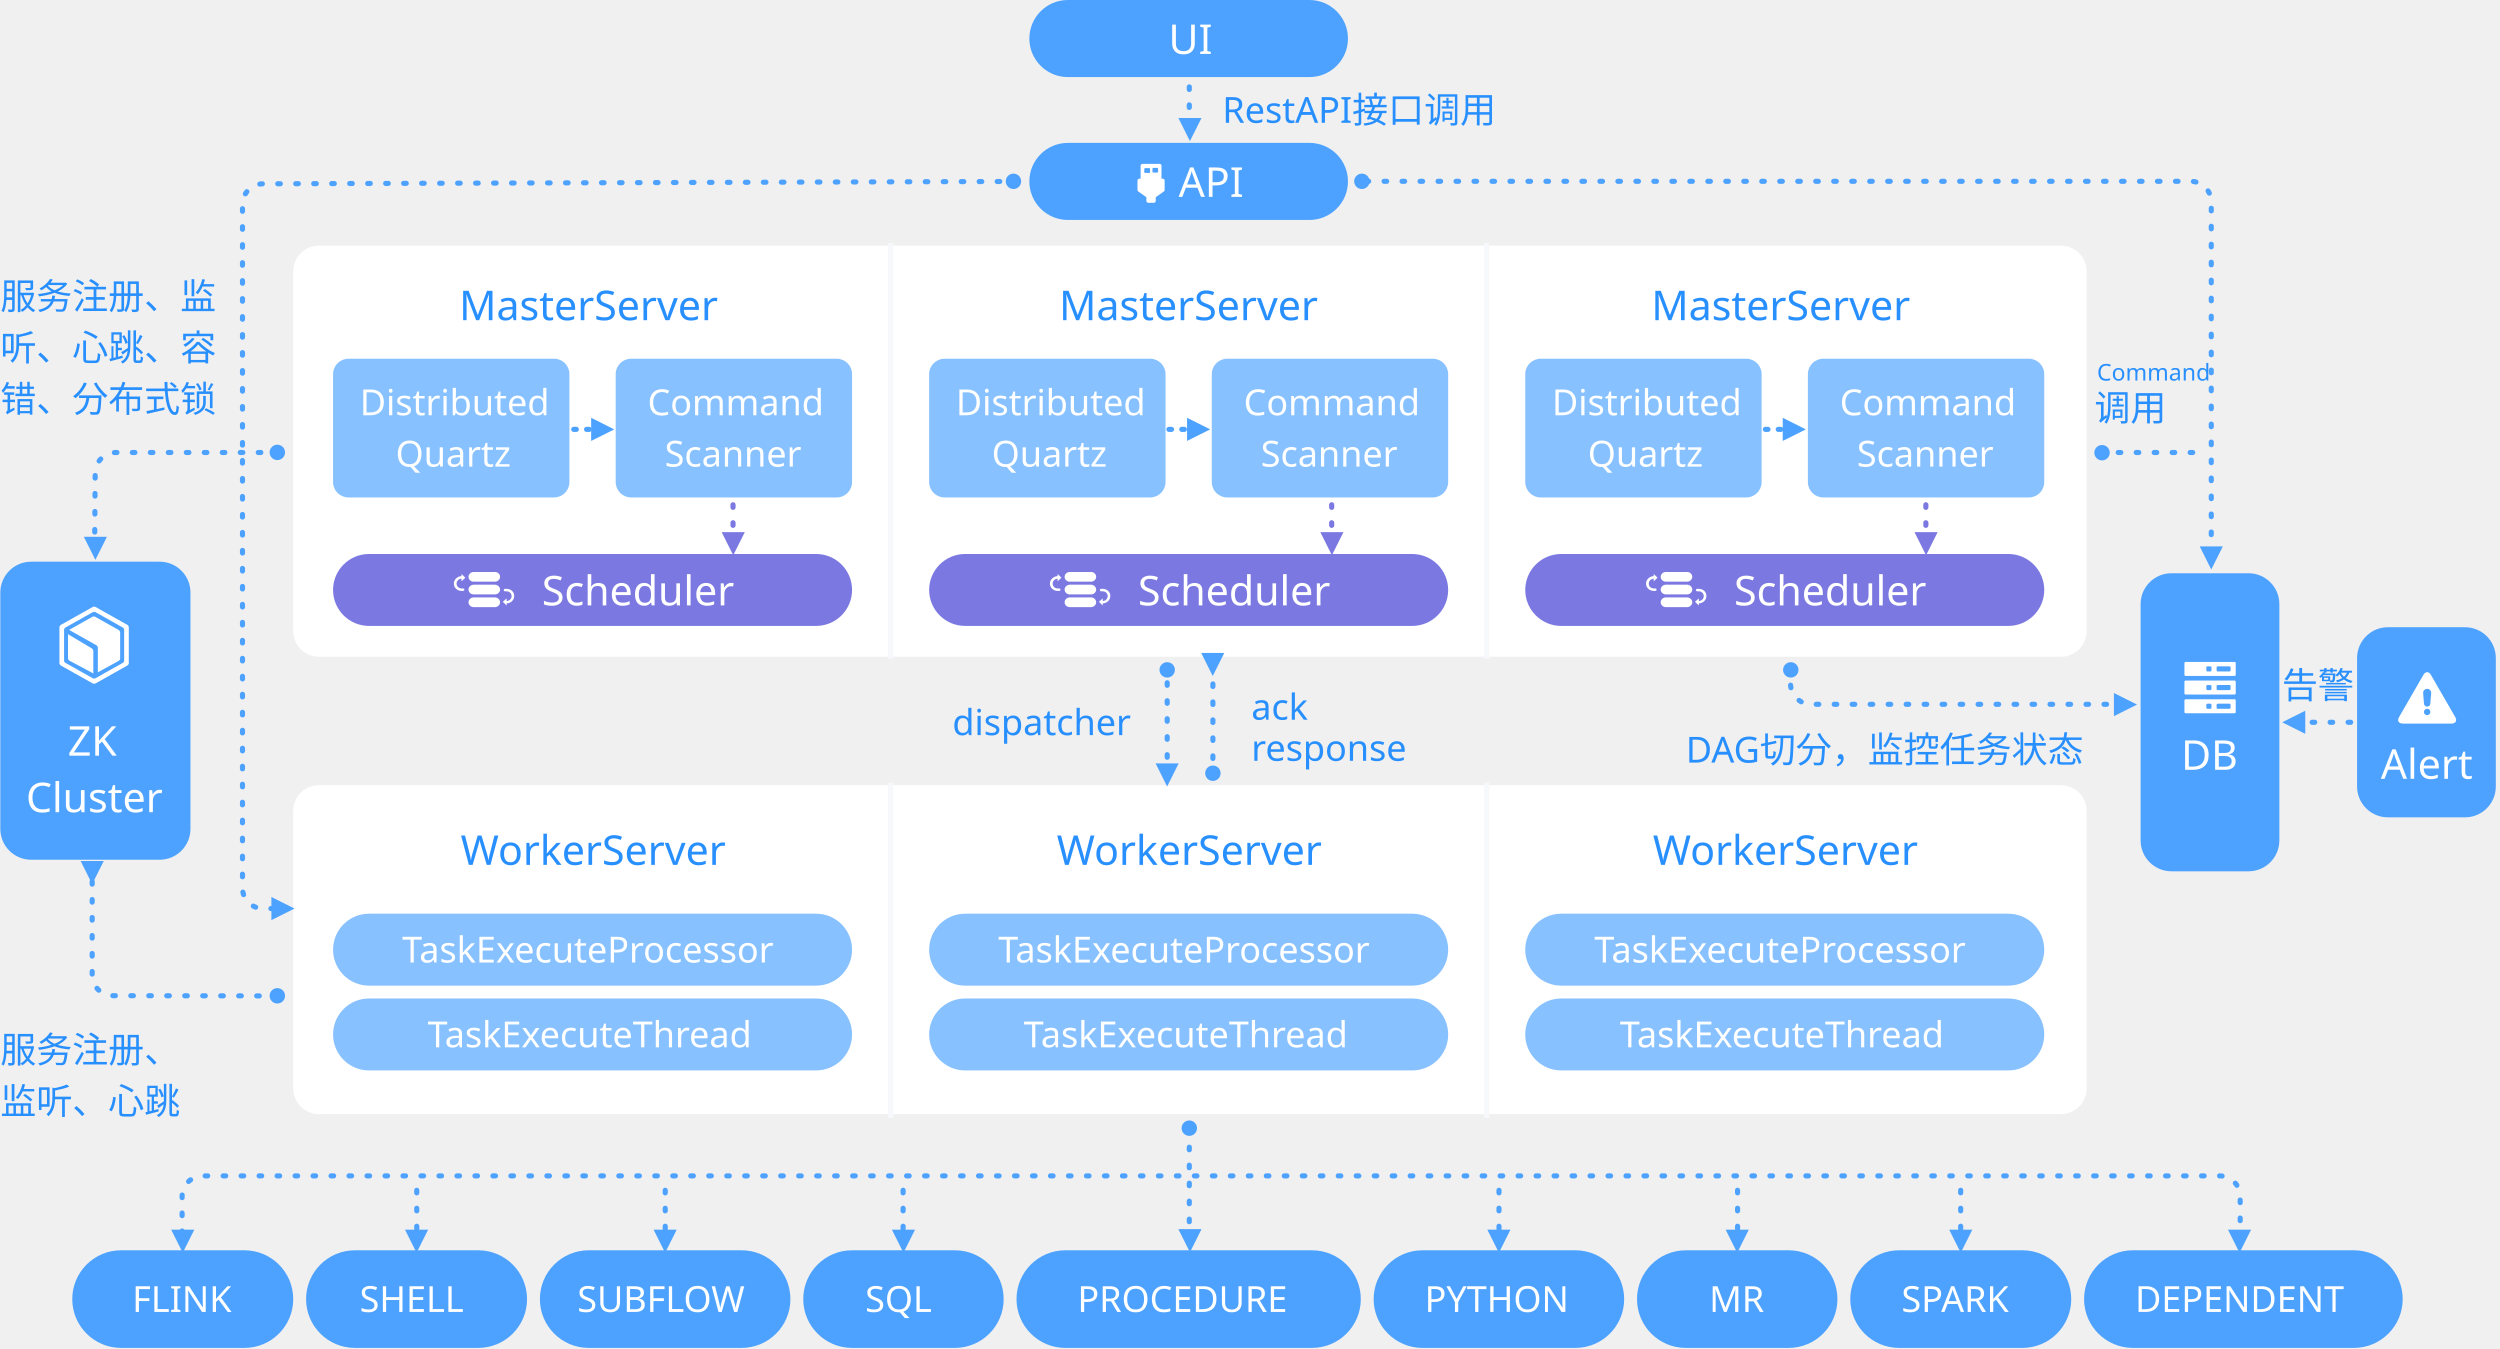
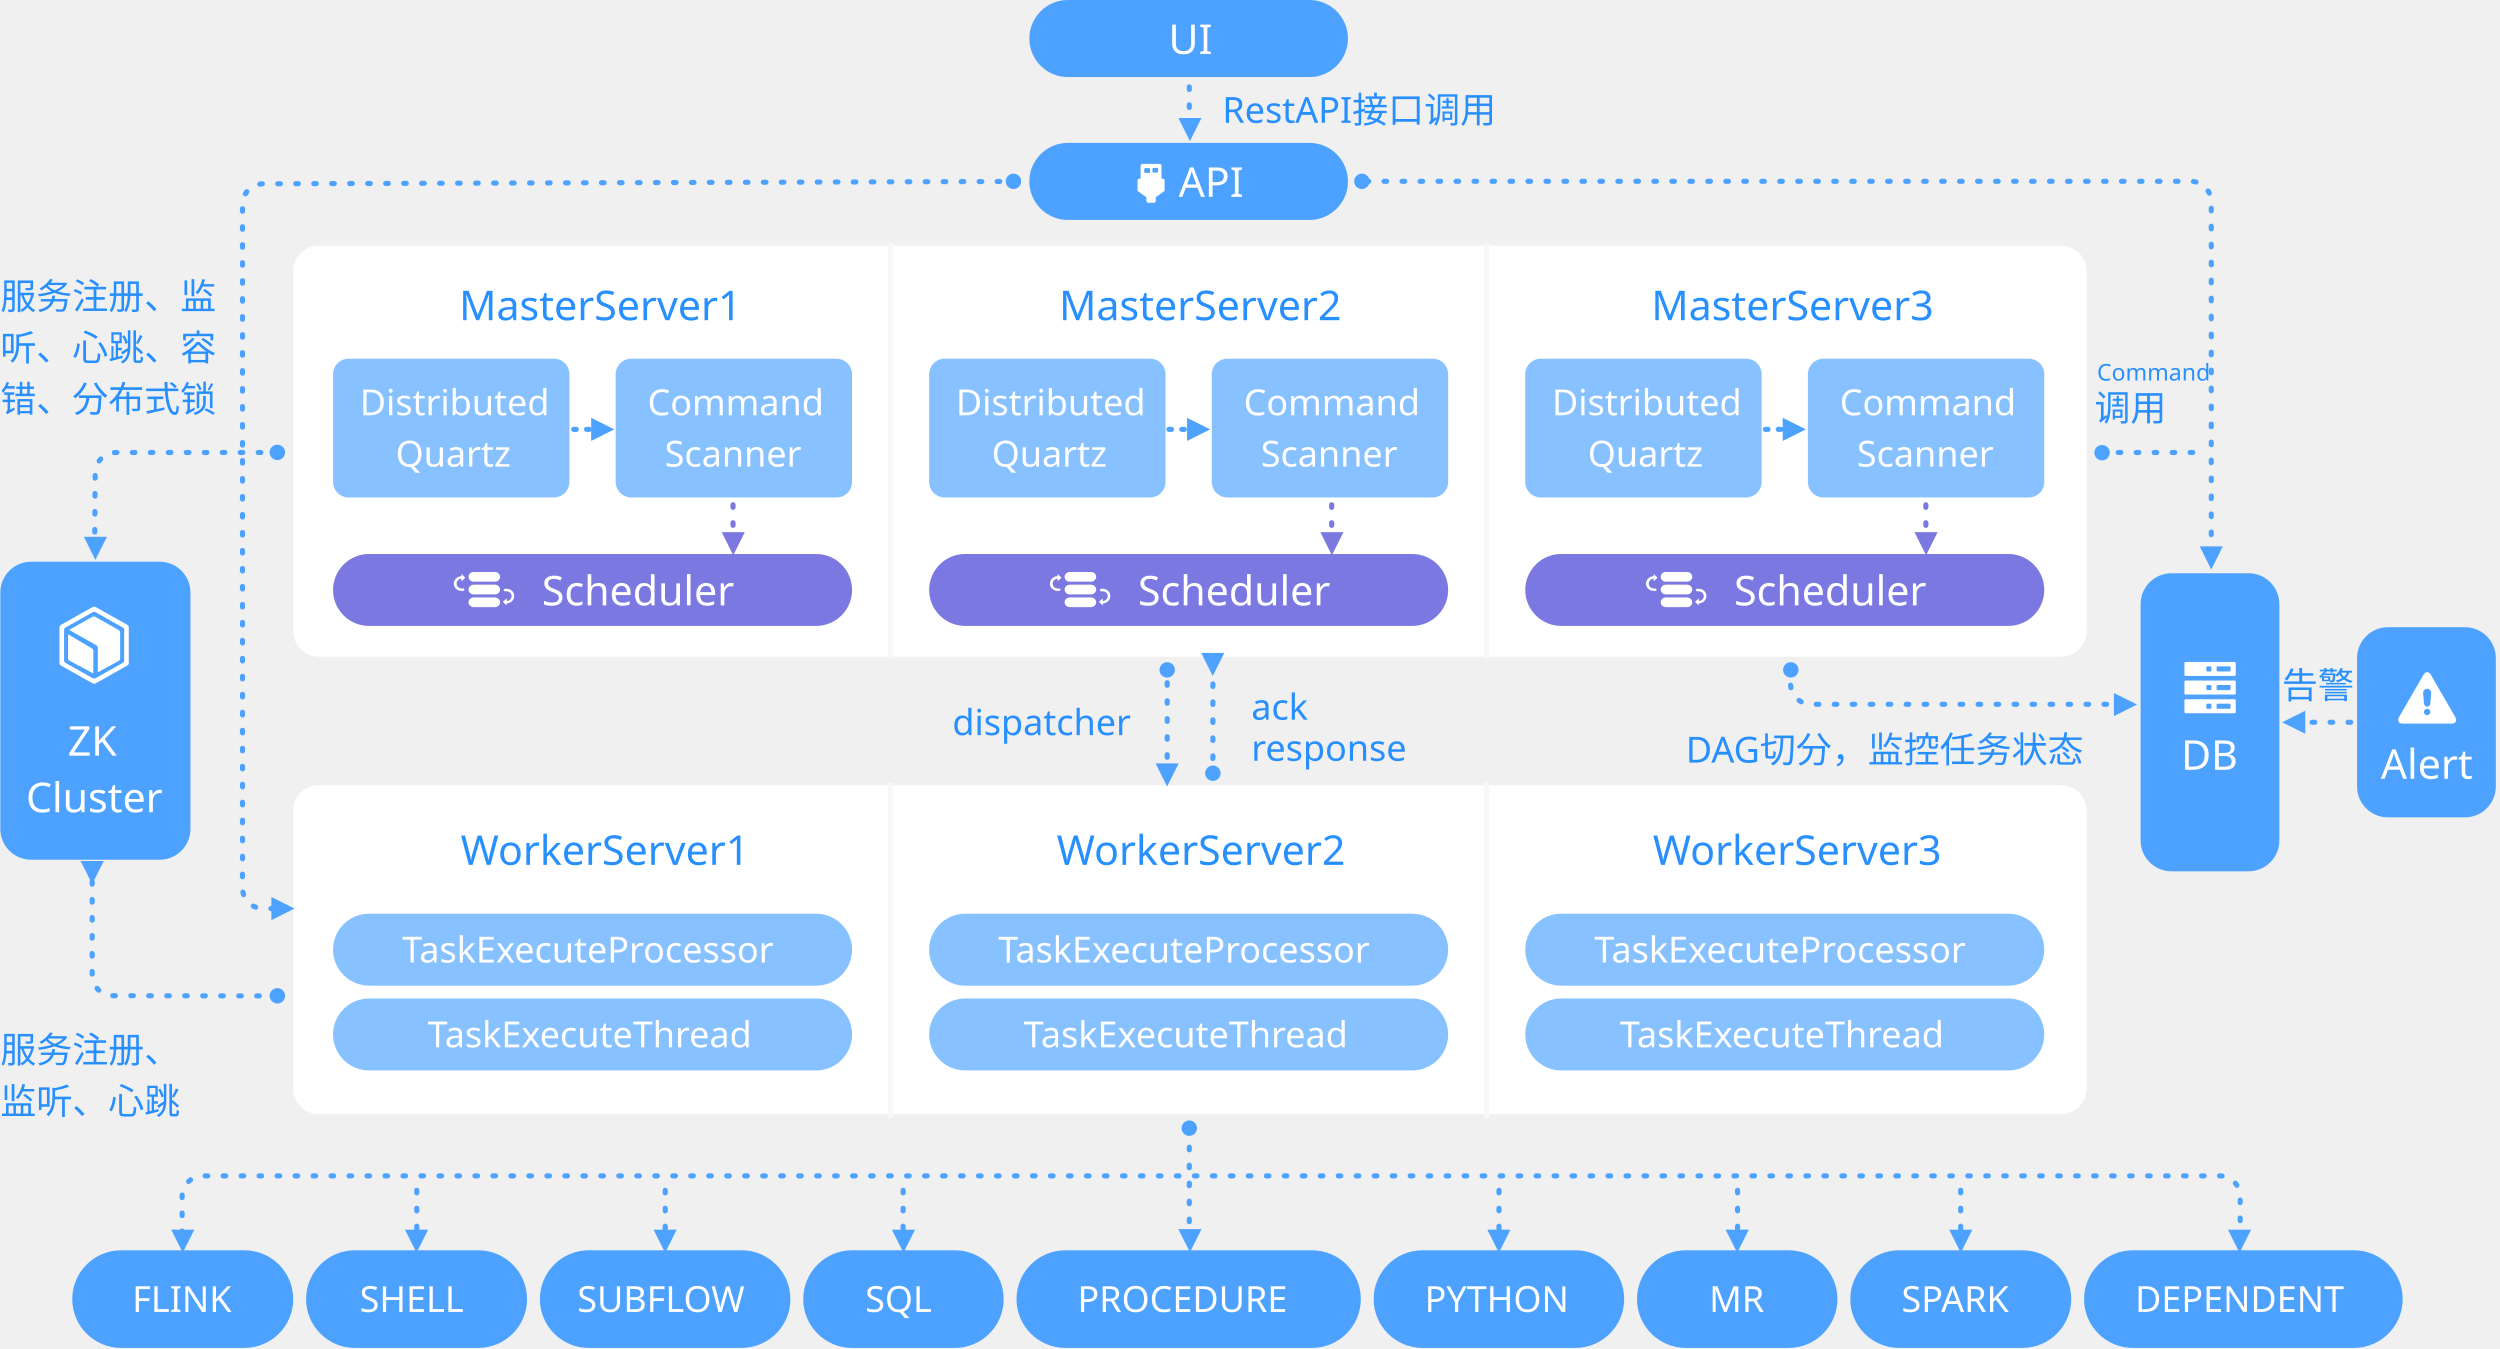
<svg xmlns="http://www.w3.org/2000/svg" width="973px" height="525px" viewBox="0 0 973 525" version="1.1">
  <g id="页面-1" stroke="none" stroke-width="1" fill="none" fill-rule="evenodd">
    <g id="画板" transform="translate(-154, -799)">
      <g id="架构图" transform="translate(154.125, 799)">
        <rect id="矩形" fill="#4DA2FF" x="400.5" y="0" width="124" height="30" rx="15" />
        <rect id="矩形备份-18" fill="#4DA2FF" x="833" y="223.111" width="54" height="116" rx="12" />
        <rect id="矩形备份-20" fill="#4DA2FF" x="0" y="218.611" width="74" height="116" rx="12" />
        <rect id="矩形备份-21" fill="#4DA2FF" x="395.5" y="486.611" width="134" height="38" rx="19" />
        <rect id="矩形备份-29" fill="#4DA2FF" x="811" y="486.611" width="124" height="38" rx="19" />
        <rect id="矩形备份-22" fill="#4DA2FF" x="312.5" y="486.611" width="78" height="38" rx="19" />
        <rect id="矩形备份-27" fill="#4DA2FF" x="637" y="486.611" width="78" height="38" rx="19" />
        <rect id="矩形备份-23" fill="#4DA2FF" x="210" y="486.611" width="97.5" height="38" rx="19" />
        <rect id="矩形备份-26" fill="#4DA2FF" x="534.5" y="486.611" width="97.5" height="38" rx="19" />
        <rect id="矩形备份-24" fill="#4DA2FF" x="119" y="486.611" width="86" height="38" rx="19" />
        <rect id="矩形备份-28" fill="#4DA2FF" x="720" y="486.611" width="86" height="38" rx="19" />
        <rect id="矩形备份-25" fill="#4DA2FF" x="28" y="486.611" width="86" height="38" rx="19" />
        <rect id="矩形备份-19" fill="#4DA2FF" x="917.25" y="244.111" width="54" height="74" rx="12" />
        <rect id="矩形备份" fill="#4DA2FF" x="400.5" y="55.611" width="124" height="30" rx="15" />
        <rect id="矩形备份-2" fill="#FFFFFF" x="114" y="95.611" width="698" height="160" rx="10" />
        <rect id="矩形备份-11" fill="#FFFFFF" x="114" y="305.611" width="698" height="128" rx="10" />
        <rect id="矩形备份-2" fill="#88C1FF" x="361.5" y="139.611" width="92" height="54" rx="6" />
        <rect id="矩形备份-5" fill="#88C1FF" x="593.5" y="139.611" width="92" height="54" rx="6" />
        <rect id="矩形备份-3" fill="#88C1FF" x="471.5" y="139.611" width="92" height="54" rx="6" />
        <rect id="矩形备份-6" fill="#88C1FF" x="703.5" y="139.611" width="92" height="54" rx="6" />
        <rect id="矩形备份-9" fill="#88C1FF" x="239.5" y="139.611" width="92" height="54" rx="6" />
        <rect id="矩形备份-30" fill="#88C1FF" x="129.5" y="139.611" width="92" height="54" rx="6" />
        <rect id="矩形备份-4" fill="#7B79E1" x="361.5" y="215.611" width="202" height="28" rx="14" />
        <rect id="矩形备份-7" fill="#7B79E1" x="593.5" y="215.611" width="202" height="28" rx="14" />
        <rect id="矩形备份-10" fill="#7B79E1" x="129.5" y="215.611" width="202" height="28" rx="14" />
        <rect id="矩形备份-12" fill="#88C1FF" x="129.5" y="355.611" width="202" height="28" rx="14" />
        <rect id="矩形备份-16" fill="#88C1FF" x="593.5" y="355.611" width="202" height="28" rx="14" />
        <rect id="矩形备份-14" fill="#88C1FF" x="361.5" y="355.611" width="202" height="28" rx="14" />
        <rect id="矩形备份-13" fill="#88C1FF" x="129.5" y="388.611" width="202" height="28" rx="14" />
        <rect id="矩形备份-17" fill="#88C1FF" x="593.5" y="388.611" width="202" height="28" rx="14" />
        <rect id="矩形备份-15" fill="#88C1FF" x="361.5" y="388.611" width="202" height="28" rx="14" />
        <text id="UI" font-family="PingFangSC-Medium, PingFang SC" font-size="16" font-weight="400" fill="#FFFFFF">
          <tspan x="454.652" y="21">UI</tspan>
        </text>
        <text id="API" font-family="PingFangSC-Medium, PingFang SC" font-size="16" font-weight="400" fill="#FFFFFF">
          <tspan x="458.589" y="76.611">API</tspan>
        </text>
        <text id="MasterServer" font-family="PingFangSC-Medium, PingFang SC" font-size="16" font-weight="400" fill="#288FFF">
-           <tspan x="412.084" y="124.611">MasterServer</tspan>
+           <tspan x="412.084" y="124.611">MasterServer2
+                     </tspan>
        </text>
        <text id="MasterServer备份" font-family="PingFangSC-Medium, PingFang SC" font-size="16" font-weight="400" fill="#288FFF">
-           <tspan x="642.584" y="124.611">MasterServer</tspan>
+           <tspan x="642.584" y="124.611">MasterServer3</tspan>
        </text>
        <text id="RestAPI接口调用" font-family="PingFangSC-Regular, PingFang SC" font-size="14" font-weight="normal" fill="#288FFF">
          <tspan x="475.611" y="47.805">RestAPI接口调用</tspan>
        </text>
        <text id="dispatcher" font-family="PingFangSC-Regular, PingFang SC" font-size="14" font-weight="normal" fill="#288FFF">
          <tspan x="370.535" y="286.111">dispatcher</tspan>
        </text>
        <text id="ack-response" font-family="PingFangSC-Regular, PingFang SC" font-size="14" font-weight="normal" line-spacing="16" fill="#288FFF">
          <tspan x="486.875" y="280.111">ack</tspan>
          <tspan x="486.875" y="296.111">response</tspan>
        </text>
        <text id="DAG切分，监控任务状态" font-family="PingFangSC-Regular, PingFang SC" font-size="14" font-weight="normal" line-spacing="16" fill="#288FFF">
          <tspan x="656" y="296.805">DAG切分，监控任务状态</tspan>
        </text>
        <text id="告警" font-family="PingFangSC-Regular, PingFang SC" font-size="14" font-weight="normal" line-spacing="16" fill="#288FFF">
          <tspan x="887.996" y="271.748">告警</tspan>
        </text>
        <text id="Command-调用" font-family="PingFangSC-Regular, PingFang SC" font-size="9" font-weight="normal" line-spacing="16" fill="#288FFF">
          <tspan x="816.008" y="148.111">Command</tspan>
          <tspan x="858.56" y="148.111" font-size="14" />
          <tspan x="815" y="163.783" font-size="14">调用</tspan>
        </text>
        <text id="服务注册、监听、心跳、容错、分布式锁" font-family="PingFangSC-Regular, PingFang SC" font-size="14" font-weight="normal" fill="#288FFF">
          <tspan x="0" y="120.361">服务注册、监</tspan>
          <tspan x="0" y="140.361">听、心跳、容</tspan>
          <tspan x="0" y="160.361">错、分布式锁</tspan>
        </text>
        <text id="服务注册、监听、心跳" font-family="PingFangSC-Regular, PingFang SC" font-size="14" font-weight="normal" fill="#288FFF">
          <tspan x="0" y="413.611">服务注册、</tspan>
          <tspan x="0" y="433.611">监听、心跳</tspan>
        </text>
        <text id="MasterServer" font-family="PingFangSC-Medium, PingFang SC" font-size="16" font-weight="400" fill="#288FFF">
-           <tspan x="178.584" y="124.611">MasterServer</tspan>
+           <tspan x="178.584" y="124.611">MasterServer1</tspan>
        </text>
        <text id="WorkerServer" font-family="PingFangSC-Medium, PingFang SC" font-size="16" font-weight="400" fill="#288FFF">
-           <tspan x="179.148" y="336.611">WorkerServer</tspan>
+           <tspan x="179.148" y="336.611">WorkerServer1</tspan>
        </text>
        <text id="WorkerServer备份-2" font-family="PingFangSC-Medium, PingFang SC" font-size="16" font-weight="400" fill="#288FFF">
-           <tspan x="643.148" y="336.611">WorkerServer</tspan>
+           <tspan x="643.148" y="336.611">WorkerServer3</tspan>
        </text>
        <text id="WorkerServer备份" font-family="PingFangSC-Medium, PingFang SC" font-size="16" font-weight="400" fill="#288FFF">
-           <tspan x="411.148" y="336.611">WorkerServer</tspan>
+           <tspan x="411.148" y="336.611">WorkerServer2</tspan>
        </text>
        <text id="TaskExecuteProcessor" font-family="PingFangSC-Regular, PingFang SC" font-size="14" font-weight="normal" fill="#FFFFFF">
          <tspan x="156.398" y="374.611">TaskExecuteProcessor</tspan>
        </text>
        <text id="TaskExecuteProcessor备份-2" font-family="PingFangSC-Regular, PingFang SC" font-size="14" font-weight="normal" fill="#FFFFFF">
          <tspan x="620.398" y="374.611">TaskExecuteProcessor</tspan>
        </text>
        <text id="TaskExecuteProcessor备份" font-family="PingFangSC-Regular, PingFang SC" font-size="14" font-weight="normal" fill="#FFFFFF">
          <tspan x="388.398" y="374.611">TaskExecuteProcessor</tspan>
        </text>
        <text id="TaskExecuteThread" font-family="PingFangSC-Regular, PingFang SC" font-size="14" font-weight="normal" fill="#FFFFFF">
          <tspan x="166.31" y="407.611">TaskExecuteThread</tspan>
        </text>
        <text id="TaskExecuteThread备份-2" font-family="PingFangSC-Regular, PingFang SC" font-size="14" font-weight="normal" fill="#FFFFFF">
          <tspan x="630.31" y="407.611">TaskExecuteThread</tspan>
        </text>
        <text id="TaskExecuteThread备份" font-family="PingFangSC-Regular, PingFang SC" font-size="14" font-weight="normal" fill="#FFFFFF">
          <tspan x="398.31" y="407.611">TaskExecuteThread</tspan>
        </text>
        <text id="FLINK" font-family="PingFangSC-Regular, PingFang SC" font-size="14" font-weight="normal" fill="#FFFFFF">
          <tspan x="51.323" y="510.611">FLINK</tspan>
        </text>
        <text id="SUBFLOW" font-family="PingFangSC-Regular, PingFang SC" font-size="14" font-weight="normal" fill="#FFFFFF">
          <tspan x="224.555" y="510.611">SUBFLOW</tspan>
        </text>
        <text id="SHELL" font-family="PingFangSC-Regular, PingFang SC" font-size="14" font-weight="normal" fill="#FFFFFF">
          <tspan x="139.845" y="510.611">SHELL</tspan>
        </text>
        <text id="SQL" font-family="PingFangSC-Regular, PingFang SC" font-size="14" font-weight="normal" fill="#FFFFFF">
          <tspan x="336.591" y="510.611">SQL</tspan>
        </text>
        <text id="PROCEDURE" font-family="PingFangSC-Regular, PingFang SC" font-size="14" font-weight="normal" fill="#FFFFFF">
          <tspan x="419.219" y="510.611">PROCEDURE</tspan>
        </text>
        <text id="PYTHON" font-family="PingFangSC-Regular, PingFang SC" font-size="14" font-weight="normal" fill="#FFFFFF">
          <tspan x="554.347" y="510.611">PYTHON</tspan>
        </text>
        <text id="MR" font-family="PingFangSC-Regular, PingFang SC" font-size="14" font-weight="normal" fill="#FFFFFF">
          <tspan x="665.094" y="510.611">MR</tspan>
        </text>
        <text id="SPARK" font-family="PingFangSC-Regular, PingFang SC" font-size="14" font-weight="normal" fill="#FFFFFF">
          <tspan x="739.921" y="510.611">SPARK</tspan>
        </text>
        <text id="DEPENDENT" font-family="PingFangSC-Regular, PingFang SC" font-size="14" font-weight="normal" fill="#FFFFFF">
          <tspan x="830.846" y="510.611">DEPENDENT</tspan>
        </text>
        <text id="Scheduler" font-family="PingFangSC-Regular, PingFang SC" font-size="16" font-weight="normal" fill="#FFFFFF">
          <tspan x="210.772" y="235.611">Scheduler</tspan>
        </text>
        <text id="Scheduler备份-3" font-family="PingFangSC-Regular, PingFang SC" font-size="16" font-weight="normal" fill="#FFFFFF">
          <tspan x="442.772" y="235.611">Scheduler</tspan>
        </text>
        <text id="Scheduler备份-4" font-family="PingFangSC-Regular, PingFang SC" font-size="16" font-weight="normal" fill="#FFFFFF">
          <tspan x="674.772" y="235.611">Scheduler</tspan>
        </text>
        <text id="ZK-Cluster" font-family="PingFangSC-Medium, PingFang SC" font-size="16" font-weight="400" fill="#FFFFFF">
          <tspan x="26.256" y="294.111">ZK</tspan>
          <tspan x="10.008" y="316.111">Cluster</tspan>
        </text>
        <g id="jiqun" transform="translate(23, 236.1107)" fill="#FFFFFF" fill-rule="nonzero">
          <path d="M12.941,0.131 C13.297,-0.043 13.713,-0.044 14.069,0.128 L26.443,7.088 C26.774,7.295 26.984,7.65 27.005,8.04 L27.005,21.96 C26.983,22.349 26.773,22.704 26.443,22.911 L14.068,29.871 C13.713,30.043 13.298,30.043 12.943,29.871 L0.568,22.911 C0.237,22.704 0.028,22.349 0.006,21.96 L0.006,8.042 C0.028,7.652 0.238,7.297 0.57,7.091 L12.941,0.131 Z M13.016,2.121 L2.301,8.15 C2.014,8.329 1.832,8.637 1.813,8.975 L1.813,21.027 C1.813,21.331 2.031,21.7 2.301,21.852 L13.018,27.879 C13.288,28.029 13.723,28.029 13.993,27.879 L24.71,21.85 C24.98,21.7 25.198,21.331 25.198,21.027 L25.198,8.97 C25.179,8.633 24.997,8.326 24.71,8.147 L13.993,2.118 C13.685,1.97 13.325,1.971 13.018,2.121 L13.016,2.121 Z M14.95,25.554 L14.95,15.954 C14.927,15.573 14.721,15.227 14.398,15.026 L3.771,9.048 L12.827,3.95 C13.175,3.778 13.584,3.778 13.931,3.95 L23.083,9.096 C23.406,9.3 23.612,9.647 23.635,10.029 L23.635,20.166 C23.635,20.511 23.39,20.923 23.083,21.096 L14.948,25.554 L14.95,25.554 Z M13.19,25.992 L3.936,21.04 C3.59,20.823 3.37,20.451 3.346,20.043 L3.346,10.728 L12.595,16.233 C12.925,16.419 13.19,16.872 13.19,17.238 L13.19,25.992 L13.19,25.992 Z" id="形状" />
        </g>
        <text id="DB" font-family="PingFangSC-Medium, PingFang SC" font-size="16" font-weight="400" fill="#FFFFFF">
          <tspan x="848.768" y="299.6">DB</tspan>
        </text>
        <g id="shujuku" transform="translate(850, 257.1107)" fill="#FFFFFF" fill-rule="nonzero">
          <path d="M19.565,0.511 L0.51,0.511 C0.258,0.511 0.053,0.715 0.053,0.967 L0.053,5.501 C0.053,5.753 0.258,5.957 0.51,5.957 L19.565,5.957 C19.817,5.957 20.022,5.753 20.022,5.501 L20.022,0.967 C20.022,0.715 19.817,0.511 19.565,0.511 L19.565,0.511 Z M10.578,3.777 C10.578,4.029 10.374,4.233 10.121,4.233 L9.035,4.233 C8.783,4.233 8.579,4.029 8.579,3.777 L8.579,2.691 C8.579,2.439 8.783,2.235 9.035,2.235 L10.121,2.235 C10.374,2.235 10.578,2.439 10.578,2.691 L10.578,3.777 Z M18.026,3.777 C18.026,4.029 17.822,4.233 17.569,4.233 L13.033,4.233 C12.781,4.233 12.576,4.029 12.576,3.777 L12.576,2.691 C12.576,2.439 12.781,2.235 13.033,2.235 L17.569,2.235 C17.822,2.235 18.026,2.439 18.026,2.691 L18.026,3.777 Z M19.565,7.76 L0.51,7.76 C0.258,7.76 0.053,7.965 0.053,8.217 L0.053,12.75 C0.053,13.003 0.258,13.207 0.51,13.207 L19.565,13.207 C19.817,13.207 20.022,13.003 20.022,12.75 L20.022,8.217 C20.022,7.965 19.817,7.76 19.565,7.76 L19.565,7.76 Z M10.578,11.027 C10.578,11.279 10.374,11.483 10.121,11.483 L9.035,11.483 C8.783,11.483 8.579,11.279 8.579,11.027 L8.579,9.941 C8.579,9.688 8.783,9.484 9.035,9.484 L10.121,9.484 C10.374,9.484 10.578,9.688 10.578,9.941 L10.578,11.027 L10.578,11.027 Z M18.026,11.027 C18.026,11.279 17.822,11.483 17.569,11.483 L13.033,11.483 C12.781,11.483 12.576,11.279 12.576,11.027 L12.576,9.941 C12.576,9.688 12.781,9.484 13.033,9.484 L17.569,9.484 C17.822,9.484 18.026,9.688 18.026,9.941 L18.026,11.027 L18.026,11.027 Z M19.565,15.041 L0.51,15.041 C0.258,15.041 0.053,15.245 0.053,15.498 L0.053,20.031 C0.053,20.283 0.258,20.488 0.51,20.488 L19.565,20.488 C19.817,20.488 20.022,20.283 20.022,20.031 L20.022,15.498 C20.022,15.245 19.817,15.041 19.565,15.041 L19.565,15.041 Z M10.578,18.307 C10.578,18.56 10.374,18.764 10.121,18.764 L9.035,18.764 C8.783,18.764 8.579,18.56 8.579,18.307 L8.579,17.221 C8.579,16.969 8.783,16.765 9.035,16.765 L10.121,16.765 C10.374,16.765 10.578,16.969 10.578,17.221 L10.578,18.307 L10.578,18.307 Z M18.026,18.307 C18.026,18.56 17.822,18.764 17.569,18.764 L13.033,18.764 C12.781,18.764 12.576,18.56 12.576,18.307 L12.576,17.221 C12.576,16.969 12.781,16.765 13.033,16.765 L17.569,16.765 C17.822,16.765 18.026,16.969 18.026,17.221 L18.026,18.307 L18.026,18.307 Z" id="形状" />
        </g>
        <text id="Alert" font-family="PingFangSC-Medium, PingFang SC" font-size="16" font-weight="400" fill="#FFFFFF">
          <tspan x="926.49" y="303.1">Alert</tspan>
        </text>
        <g id="gaojing" transform="translate(932.75, 261.1107)" fill="#FFFFFF" fill-rule="nonzero">
          <path d="M22.717,17.984 L13.225,1.542 C12.427,0.156 11.122,0.156 10.323,1.542 L0.832,17.984 C0.025,19.366 0.68,20.503 2.277,20.503 L21.269,20.503 C22.863,20.503 23.523,19.369 22.717,17.984 Z M11.772,17.238 C11.082,17.24 10.52,16.681 10.517,15.988 C10.515,15.298 11.074,14.736 11.767,14.734 C12.457,14.731 13.019,15.291 13.021,15.983 L13.021,15.988 C13.019,16.679 12.459,17.235 11.772,17.238 L11.772,17.238 Z M13.014,12.666 C13.014,13.351 12.457,13.908 11.772,13.908 C11.087,13.908 10.53,13.351 10.53,12.666 L10.202,8.55 C10.202,7.683 10.905,6.98 11.772,6.98 C12.638,6.98 13.341,7.683 13.341,8.55 L13.014,12.666 Z" id="形状" />
        </g>
        <g id="编组" transform="translate(371.5, 146.6107)" fill="#FFFFFF" font-family="PingFangSC-Regular, PingFang SC" font-size="14" font-weight="normal">
          <text id="Distributed-Quartz">
            <tspan x="0.405" y="15">Distributed</tspan>
            <tspan x="14.349" y="35">Quartz</tspan>
          </text>
          <text id="Command-Scanner">
            <tspan x="112.404" y="15">Command</tspan>
            <tspan x="119.068" y="35">Scanner</tspan>
          </text>
        </g>
        <g id="编组备份" transform="translate(603.5, 146.6107)" fill="#FFFFFF" font-family="PingFangSC-Regular, PingFang SC" font-size="14" font-weight="normal">
          <text id="Distributed-Quartz">
            <tspan x="0.405" y="15">Distributed</tspan>
            <tspan x="14.349" y="35">Quartz</tspan>
          </text>
          <text id="Command-Scanner">
            <tspan x="112.404" y="15">Command</tspan>
            <tspan x="119.068" y="35">Scanner</tspan>
          </text>
        </g>
        <g id="编组备份-2" transform="translate(139.5, 146.6107)" fill="#FFFFFF" font-family="PingFangSC-Regular, PingFang SC" font-size="14" font-weight="normal">
          <text id="Distributed-Quartz">
            <tspan x="0.405" y="15">Distributed</tspan>
            <tspan x="14.349" y="35">Quartz</tspan>
          </text>
          <text id="Command-Scanner">
            <tspan x="112.404" y="15">Command</tspan>
            <tspan x="119.068" y="35">Scanner</tspan>
          </text>
        </g>
        <line x1="346.5" y1="95.611" x2="346.5" y2="255.411" id="直线" stroke="#F6F8FB" stroke-width="2" stroke-linecap="square" />
        <line x1="346.5" y1="305.611" x2="346.5" y2="434.111" id="直线备份-2" stroke="#F6F8FB" stroke-width="2" stroke-linecap="square" />
        <line x1="578.5" y1="305.611" x2="578.5" y2="434.111" id="直线备份-3" stroke="#F6F8FB" stroke-width="2" stroke-linecap="square" />
        <line x1="578.5" y1="95.611" x2="578.5" y2="255.411" id="直线备份" stroke="#F6F8FB" stroke-width="2" stroke-linecap="square" />
        <path id="直线-2" d="M463,54.916 L467.5,45.916 L458.5,45.916 L463,54.916 Z" fill="#4DA2FF" fill-rule="nonzero" />
        <path id="直线-2备份-2" d="M37,217.911 L41.5,208.911 L32.5,208.911 L37,217.911 Z" fill="#4DA2FF" fill-rule="nonzero" />
        <path id="直线-2备份-5" d="M454.125,306.111 L458.625,297.111 L449.625,297.111 L454.125,306.111 Z" fill="#4DA2FF" fill-rule="nonzero" />
        <path id="直线-2备份-7" d="M463,487.386 L467.5,478.386 L458.5,478.386 L463,487.386 Z" fill="#4DA2FF" fill-rule="nonzero" />
        <path id="直线-2备份-14" d="M583.25,487.589 L587.75,478.589 L578.75,478.589 L583.25,487.589 Z" fill="#4DA2FF" fill-rule="nonzero" />
        <path id="直线-2备份-15" d="M676,487.589 L680.5,478.589 L671.5,478.589 L676,487.589 Z" fill="#4DA2FF" fill-rule="nonzero" />
        <path id="直线-2备份-16" d="M763,487.589 L767.5,478.589 L758.5,478.589 L763,487.589 Z" fill="#4DA2FF" fill-rule="nonzero" />
        <path id="直线-2备份-17" d="M871.5,487.589 L876,478.589 L867,478.589 L871.5,487.589 Z" fill="#4DA2FF" fill-rule="nonzero" />
        <path id="直线-2备份-10" d="M351.5,487.589 L356,478.589 L347,478.589 L351.5,487.589 Z" fill="#4DA2FF" fill-rule="nonzero" />
        <path id="直线-2备份-11" d="M258.75,487.589 L263.25,478.589 L254.25,478.589 L258.75,487.589 Z" fill="#4DA2FF" fill-rule="nonzero" />
        <path id="直线-2备份-12" d="M162,487.589 L166.5,478.589 L157.5,478.589 L162,487.589 Z" fill="#4DA2FF" fill-rule="nonzero" />
        <path id="直线-2备份-13" d="M71,487.589 L75.5,478.589 L66.5,478.589 L71,487.589 Z" fill="#4DA2FF" fill-rule="nonzero" />
        <path id="直线-2备份-6" d="M471.875,263.111 L476.375,254.111 L467.375,254.111 L471.875,263.111 Z" fill="#4DA2FF" fill-rule="nonzero" />
        <path id="直线-2备份-4" d="M35.75,344.111 L40.25,335.111 L31.25,335.111 L35.75,344.111 Z" fill="#4DA2FF" fill-rule="nonzero" />
        <path id="直线-2备份-3" d="M860.5,221.656 L865,212.656 L856,212.656 L860.5,221.656 Z" fill="#4DA2FF" fill-rule="nonzero" />
        <path id="直线-2备份-9" d="M888.085,281.111 L897.085,285.611 L897.085,276.611 L888.085,281.111 Z" fill="#4DA2FF" fill-rule="nonzero" />
        <path id="直线-2备份" d="M114.5,353.611 L105.5,349.111 L105.5,358.111 L114.5,353.611 Z" fill="#4DA2FF" fill-rule="nonzero" />
        <path id="直线-2备份-8" d="M831.612,274.221 L822.612,269.721 L822.612,278.721 L831.612,274.221 Z" fill="#4DA2FF" fill-rule="nonzero" />
        <path d="M106.311,353.611 L102.25,353.611 C97.832,353.611 94.25,350.029 94.25,345.611 L94.25,79.535 C94.25,75.127 97.816,71.549 102.225,71.535 L396.25,70.611 L396.25,70.611" id="路径-4" stroke="#4DA2FF" stroke-width="2" stroke-linecap="round" stroke-dasharray="1,6" />
        <path d="M528.5,208.064 L528.5,78.564 C528.5,74.145 532.082,70.564 536.5,70.564 L860.5,70.564 L860.5,70.564" id="路径-4备份-2" stroke="#4DA2FF" stroke-width="2" stroke-linecap="round" stroke-dasharray="1,6" transform="translate(694.5, 139.3138) scale(-1, 1) translate(-694.5, -139.3138) " />
        <path d="M36.75,207.075 L36.921,184.051 C36.954,179.656 40.526,176.111 44.921,176.111 L108.25,176.111 L108.25,176.111" id="路径-4备份" stroke="#4DA2FF" stroke-width="2" stroke-linecap="round" stroke-dasharray="1,6" />
        <path d="M35.75,387.611 L35.75,351.206 C35.75,346.793 39.324,343.213 43.738,343.206 L107.75,343.111 L107.75,343.111" id="路径-4备份-3" stroke="#4DA2FF" stroke-width="2" stroke-linecap="round" stroke-dasharray="1,6" transform="translate(71.75, 365.3607) scale(1, -1) translate(-71.75, -365.3607) " />
        <line x1="817.284" y1="176.111" x2="858" y2="176.111" id="路径-5" stroke="#4DA2FF" stroke-width="2" stroke-linecap="round" stroke-dasharray="1,6" />
        <line x1="899.757" y1="281.111" x2="915.735" y2="281.111" id="路径-5备份-2" stroke="#4DA2FF" stroke-width="2" stroke-linecap="round" stroke-dasharray="1,6" />
        <line x1="223.169" y1="167.111" x2="234.711" y2="167.111" id="路径-5备份" stroke="#4DA2FF" stroke-width="2" stroke-linecap="round" stroke-dasharray="1,4" />
        <line x1="454.824" y1="167.111" x2="465.876" y2="167.111" id="路径-5备份-4" stroke="#4DA2FF" stroke-width="2" stroke-linecap="round" stroke-dasharray="1,4" />
        <line x1="686.97" y1="167.111" x2="700.918" y2="167.111" id="路径-5备份-6" stroke="#4DA2FF" stroke-width="2" stroke-linecap="round" stroke-dasharray="1,4" />
        <line x1="285.167" y1="196.461" x2="285.167" y2="208.161" id="路径-5备份-3" stroke="#7B79E1" stroke-width="2" stroke-linecap="round" stroke-dasharray="1,6" />
        <line x1="518.167" y1="196.461" x2="518.167" y2="208.161" id="路径-5备份-5" stroke="#7B79E1" stroke-width="2" stroke-linecap="round" stroke-dasharray="1,6" />
        <line x1="749.417" y1="196.461" x2="749.417" y2="208.161" id="路径-5备份-7" stroke="#7B79E1" stroke-width="2" stroke-linecap="round" stroke-dasharray="1,6" />
        <path id="直线-3" d="M238.948,167.111 L229.948,162.611 L229.948,171.611 L238.948,167.111 Z" fill="#4DA2FF" fill-rule="nonzero" />
        <path id="直线-3备份-6" d="M470.875,167.111 L461.875,162.611 L461.875,171.611 L470.875,167.111 Z" fill="#4DA2FF" fill-rule="nonzero" />
        <path id="直线-3备份-8" d="M702.715,167.111 L693.715,162.611 L693.715,171.611 L702.715,167.111 Z" fill="#4DA2FF" fill-rule="nonzero" />
        <path id="直线-3备份" d="M285.25,216.111 L289.75,207.111 L280.75,207.111 L285.25,216.111 Z" fill="#7B79E1" fill-rule="nonzero" />
        <path id="直线-3备份-7" d="M518.25,216.111 L522.75,207.111 L513.75,207.111 L518.25,216.111 Z" fill="#7B79E1" fill-rule="nonzero" />
        <path id="直线-3备份-9" d="M749.5,216.111 L754,207.111 L745,207.111 L749.5,216.111 Z" fill="#7B79E1" fill-rule="nonzero" />
        <path d="M826.75,274.111 L704.75,274.111 C700.332,274.111 696.75,270.529 696.75,266.111 L696.75,255.611 L696.75,255.611" id="路径-6" stroke="#4DA2FF" stroke-width="2" stroke-linecap="round" stroke-dasharray="1,6" />
        <path d="M70.75,480.111 L70.75,465.65 C70.75,461.231 74.332,457.65 78.75,457.65 L863.75,457.65 C868.168,457.65 871.75,461.231 871.75,465.65 L871.75,480.111 L871.75,480.111" id="路径-7" stroke="#4DA2FF" stroke-width="2" stroke-linecap="round" stroke-dasharray="1,6" />
        <g id="编组-3" transform="translate(176.5, 222.6107)" fill="#FFFFFF" fill-rule="nonzero">
          <path d="M3.045,7.378 L3.579,7.378 C3.9,7.378 4.113,7.184 4.113,6.892 C4.113,6.601 3.9,6.407 3.579,6.407 L3.045,6.407 C1.923,6.407 1.068,5.582 1.068,4.514 C1.068,3.495 1.923,2.67 2.991,2.621 L2.991,3.64 L4.487,2.233 L2.991,0.777 L2.991,1.602 C1.389,1.699 2.22901655e-14,2.961 2.22901655e-14,4.514 C2.22901655e-14,6.116 1.335,7.378 3.045,7.378 Z" id="路径" />
          <path d="M20.513,6.553 L19.978,6.553 C19.658,6.553 19.444,6.747 19.444,7.038 C19.444,7.329 19.658,7.523 19.978,7.523 L20.513,7.523 C21.634,7.523 22.489,8.349 22.489,9.416 C22.489,10.436 21.634,11.261 20.566,11.309 L20.566,10.29 L19.07,11.601 L20.566,13.057 L20.566,12.232 C22.169,12.183 23.504,10.97 23.504,9.368 C23.557,7.766 22.222,6.553 20.513,6.553 Z" id="路径" />
          <path d="M15.972,4.951 L7.746,4.951 C6.624,4.951 5.716,5.825 5.716,6.844 C5.716,7.863 6.624,8.737 7.746,8.737 L15.972,8.737 C17.094,8.737 18.002,7.863 18.002,6.844 C18.002,5.825 17.094,4.951 15.972,4.951 Z" id="路径" />
          <path d="M15.972,9.902 L7.746,9.902 C6.624,9.902 5.716,10.775 5.716,11.795 C5.716,12.814 6.624,13.688 7.746,13.688 L15.972,13.688 C17.094,13.688 18.002,12.814 18.002,11.795 C18.002,10.775 17.094,9.902 15.972,9.902 Z" id="路径备份" />
          <path d="M15.972,-4.64602245e-14 L7.746,-4.64602245e-14 C6.624,-4.64602245e-14 5.716,0.874 5.716,1.893 L5.716,1.893 C5.716,2.961 6.624,3.786 7.746,3.786 L15.972,3.786 C17.094,3.786 18.002,2.912 18.002,1.893 L18.002,1.893 C18.002,0.825 17.094,-4.64602245e-14 15.972,-4.64602245e-14 Z" id="路径" />
        </g>
        <g id="jiekou-2" transform="translate(447.7913, 70.21734) rotate(-45) translate(-447.7913, -70.21734) translate(439.7913, 62.21734)" fill="#FFFFFF" fill-rule="nonzero">
          <path d="M11.705,10.726 L11.417,10.437 L15.015,6.84 C15.275,6.58 15.228,6.11 14.912,5.794 L10.312,1.194 C9.996,0.878 9.526,0.83 9.266,1.091 L5.669,4.689 L5.38,4.401 C5.062,4.084 4.588,4.044 4.32,4.311 L1.647,6.986 C1.467,7.166 1.426,7.441 1.515,7.698 L1.514,7.696 L2.133,11.388 L1.167,12.351 C0.85,12.669 0.85,13.184 1.167,13.5 L2.604,14.938 C2.921,15.255 3.437,15.255 3.753,14.938 L4.718,13.973 L8.408,14.591 C8.665,14.68 8.939,14.639 9.12,14.459 L11.793,11.786 C12.062,11.517 12.022,11.042 11.705,10.726 Z M10.096,5.461 C9.949,5.607 9.712,5.607 9.566,5.461 L8.506,4.401 C8.359,4.254 8.359,4.017 8.506,3.871 L9.302,3.075 C9.448,2.928 9.685,2.928 9.832,3.075 L10.892,4.135 C11.038,4.281 11.038,4.518 10.892,4.665 L10.096,5.461 Z M12.406,7.573 C12.263,7.717 12.032,7.717 11.888,7.573 L10.854,6.539 C10.71,6.395 10.71,6.165 10.854,6.021 L11.631,5.244 C11.774,5.101 12.005,5.101 12.148,5.244 L13.183,6.279 C13.326,6.422 13.326,6.653 13.183,6.797 L12.406,7.573 Z" id="形状" />
        </g>
        <g id="编组-3备份" transform="translate(408.5, 222.6107)" fill="#FFFFFF" fill-rule="nonzero">
          <path d="M3.045,7.378 L3.579,7.378 C3.9,7.378 4.113,7.184 4.113,6.892 C4.113,6.601 3.9,6.407 3.579,6.407 L3.045,6.407 C1.923,6.407 1.068,5.582 1.068,4.514 C1.068,3.495 1.923,2.67 2.991,2.621 L2.991,3.64 L4.487,2.233 L2.991,0.777 L2.991,1.602 C1.389,1.699 2.22901655e-14,2.961 2.22901655e-14,4.514 C2.22901655e-14,6.116 1.335,7.378 3.045,7.378 Z" id="路径" />
          <path d="M20.513,6.553 L19.978,6.553 C19.658,6.553 19.444,6.747 19.444,7.038 C19.444,7.329 19.658,7.523 19.978,7.523 L20.513,7.523 C21.634,7.523 22.489,8.349 22.489,9.416 C22.489,10.436 21.634,11.261 20.566,11.309 L20.566,10.29 L19.07,11.601 L20.566,13.057 L20.566,12.232 C22.169,12.183 23.504,10.97 23.504,9.368 C23.557,7.766 22.222,6.553 20.513,6.553 Z" id="路径" />
          <path d="M15.972,4.951 L7.746,4.951 C6.624,4.951 5.716,5.825 5.716,6.844 C5.716,7.863 6.624,8.737 7.746,8.737 L15.972,8.737 C17.094,8.737 18.002,7.863 18.002,6.844 C18.002,5.825 17.094,4.951 15.972,4.951 Z" id="路径" />
          <path d="M15.972,9.902 L7.746,9.902 C6.624,9.902 5.716,10.775 5.716,11.795 C5.716,12.814 6.624,13.688 7.746,13.688 L15.972,13.688 C17.094,13.688 18.002,12.814 18.002,11.795 C18.002,10.775 17.094,9.902 15.972,9.902 Z" id="路径备份" />
          <path d="M15.972,-4.64602245e-14 L7.746,-4.64602245e-14 C6.624,-4.64602245e-14 5.716,0.874 5.716,1.893 L5.716,1.893 C5.716,2.961 6.624,3.786 7.746,3.786 L15.972,3.786 C17.094,3.786 18.002,2.912 18.002,1.893 L18.002,1.893 C18.002,0.825 17.094,-4.64602245e-14 15.972,-4.64602245e-14 Z" id="路径" />
        </g>
        <g id="编组-3备份-2" transform="translate(640.5, 222.6107)" fill="#FFFFFF" fill-rule="nonzero">
          <path d="M3.045,7.378 L3.579,7.378 C3.9,7.378 4.113,7.184 4.113,6.892 C4.113,6.601 3.9,6.407 3.579,6.407 L3.045,6.407 C1.923,6.407 1.068,5.582 1.068,4.514 C1.068,3.495 1.923,2.67 2.991,2.621 L2.991,3.64 L4.487,2.233 L2.991,0.777 L2.991,1.602 C1.389,1.699 2.22901655e-14,2.961 2.22901655e-14,4.514 C2.22901655e-14,6.116 1.335,7.378 3.045,7.378 Z" id="路径" />
          <path d="M20.513,6.553 L19.978,6.553 C19.658,6.553 19.444,6.747 19.444,7.038 C19.444,7.329 19.658,7.523 19.978,7.523 L20.513,7.523 C21.634,7.523 22.489,8.349 22.489,9.416 C22.489,10.436 21.634,11.261 20.566,11.309 L20.566,10.29 L19.07,11.601 L20.566,13.057 L20.566,12.232 C22.169,12.183 23.504,10.97 23.504,9.368 C23.557,7.766 22.222,6.553 20.513,6.553 Z" id="路径" />
          <path d="M15.972,4.951 L7.746,4.951 C6.624,4.951 5.716,5.825 5.716,6.844 C5.716,7.863 6.624,8.737 7.746,8.737 L15.972,8.737 C17.094,8.737 18.002,7.863 18.002,6.844 C18.002,5.825 17.094,4.951 15.972,4.951 Z" id="路径" />
          <path d="M15.972,9.902 L7.746,9.902 C6.624,9.902 5.716,10.775 5.716,11.795 C5.716,12.814 6.624,13.688 7.746,13.688 L15.972,13.688 C17.094,13.688 18.002,12.814 18.002,11.795 C18.002,10.775 17.094,9.902 15.972,9.902 Z" id="路径备份" />
          <path d="M15.972,-4.64602245e-14 L7.746,-4.64602245e-14 C6.624,-4.64602245e-14 5.716,0.874 5.716,1.893 L5.716,1.893 C5.716,2.961 6.624,3.786 7.746,3.786 L15.972,3.786 C17.094,3.786 18.002,2.912 18.002,1.893 L18.002,1.893 C18.002,0.825 17.094,-4.64602245e-14 15.972,-4.64602245e-14 Z" id="路径" />
        </g>
        <line x1="462.75" y1="41.817" x2="462.75" y2="26.33" id="路径-8" stroke="#4DA2FF" stroke-width="2" stroke-linecap="round" stroke-dasharray="1,6" />
        <circle id="椭圆形" fill="#4DA2FF" cx="107.815" cy="176.07" r="3" />
        <circle id="椭圆形备份-4" fill="#4DA2FF" cx="462.75" cy="439.08" r="3" />
        <circle id="椭圆形备份-5" fill="#4DA2FF" cx="696.85" cy="260.717" r="3" />
        <circle id="椭圆形备份-6" fill="#4DA2FF" cx="454.147" cy="260.717" r="3" />
        <circle id="椭圆形备份-7" fill="#4DA2FF" cx="471.933" cy="300.94" r="3" />
        <circle id="椭圆形备份-3" fill="#4DA2FF" cx="107.815" cy="387.57" r="3" />
        <circle id="椭圆形备份" fill="#4DA2FF" cx="394.315" cy="70.57" r="3" />
        <circle id="椭圆形备份-2" fill="#4DA2FF" cx="529.915" cy="70.57" r="3" />
        <circle id="椭圆形备份-8" fill="#4DA2FF" cx="817.987" cy="176.192" r="3" />
        <line x1="462.75" y1="475.489" x2="462.75" y2="438.539" id="路径-9" stroke="#4DA2FF" stroke-width="2" stroke-linecap="round" stroke-dasharray="1,6" />
        <line x1="454.147" y1="301.728" x2="454.147" y2="262.564" id="路径-9备份-7" stroke="#4DA2FF" stroke-width="2" stroke-linecap="round" stroke-dasharray="1,6" />
        <line x1="471.933" y1="302.185" x2="471.933" y2="257.54" id="路径-9备份-8" stroke="#4DA2FF" stroke-width="2" stroke-linecap="round" stroke-dasharray="1,6" />
        <line x1="351.361" y1="478.257" x2="351.361" y2="460.256" id="路径-9备份" stroke="#4DA2FF" stroke-width="2" stroke-linecap="round" stroke-dasharray="1,6" />
        <line x1="762.97" y1="478.257" x2="762.97" y2="460.256" id="路径-9备份-4" stroke="#4DA2FF" stroke-width="2" stroke-linecap="round" stroke-dasharray="1,6" />
        <line x1="258.778" y1="478.257" x2="258.778" y2="460.256" id="路径-9备份-2" stroke="#4DA2FF" stroke-width="2" stroke-linecap="round" stroke-dasharray="1,6" />
        <line x1="676.134" y1="478.257" x2="676.134" y2="460.256" id="路径-9备份-5" stroke="#4DA2FF" stroke-width="2" stroke-linecap="round" stroke-dasharray="1,6" />
        <line x1="162.079" y1="478.257" x2="162.079" y2="460.256" id="路径-9备份-3" stroke="#4DA2FF" stroke-width="2" stroke-linecap="round" stroke-dasharray="1,6" />
        <line x1="583.28" y1="478.257" x2="583.28" y2="460.256" id="路径-9备份-6" stroke="#4DA2FF" stroke-width="2" stroke-linecap="round" stroke-dasharray="1,6" />
      </g>
    </g>
  </g>
</svg>
